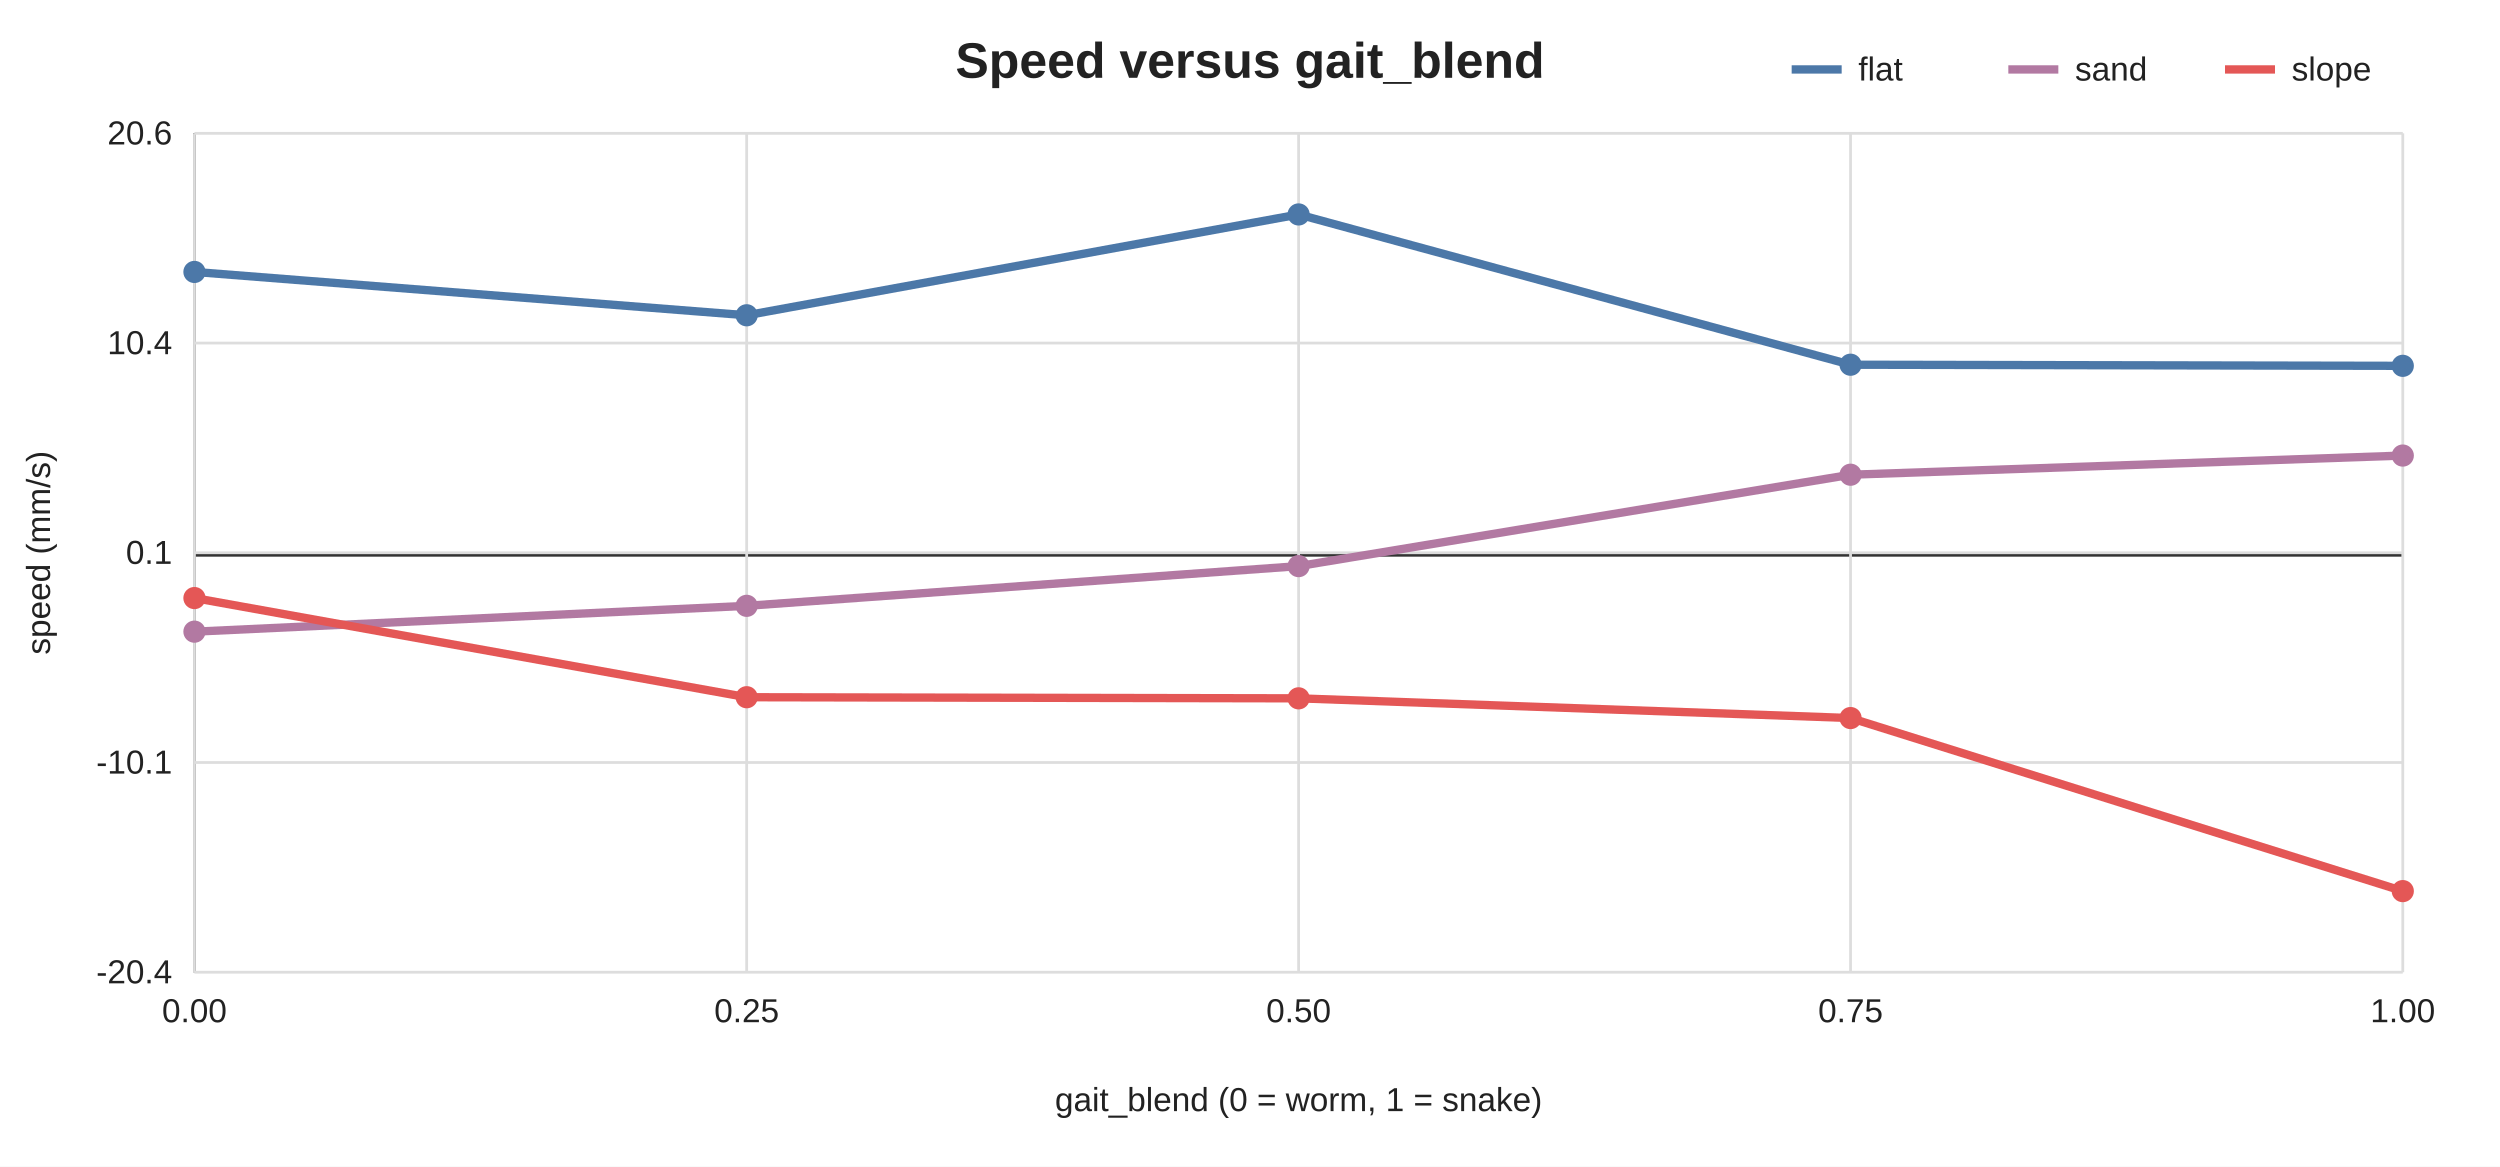
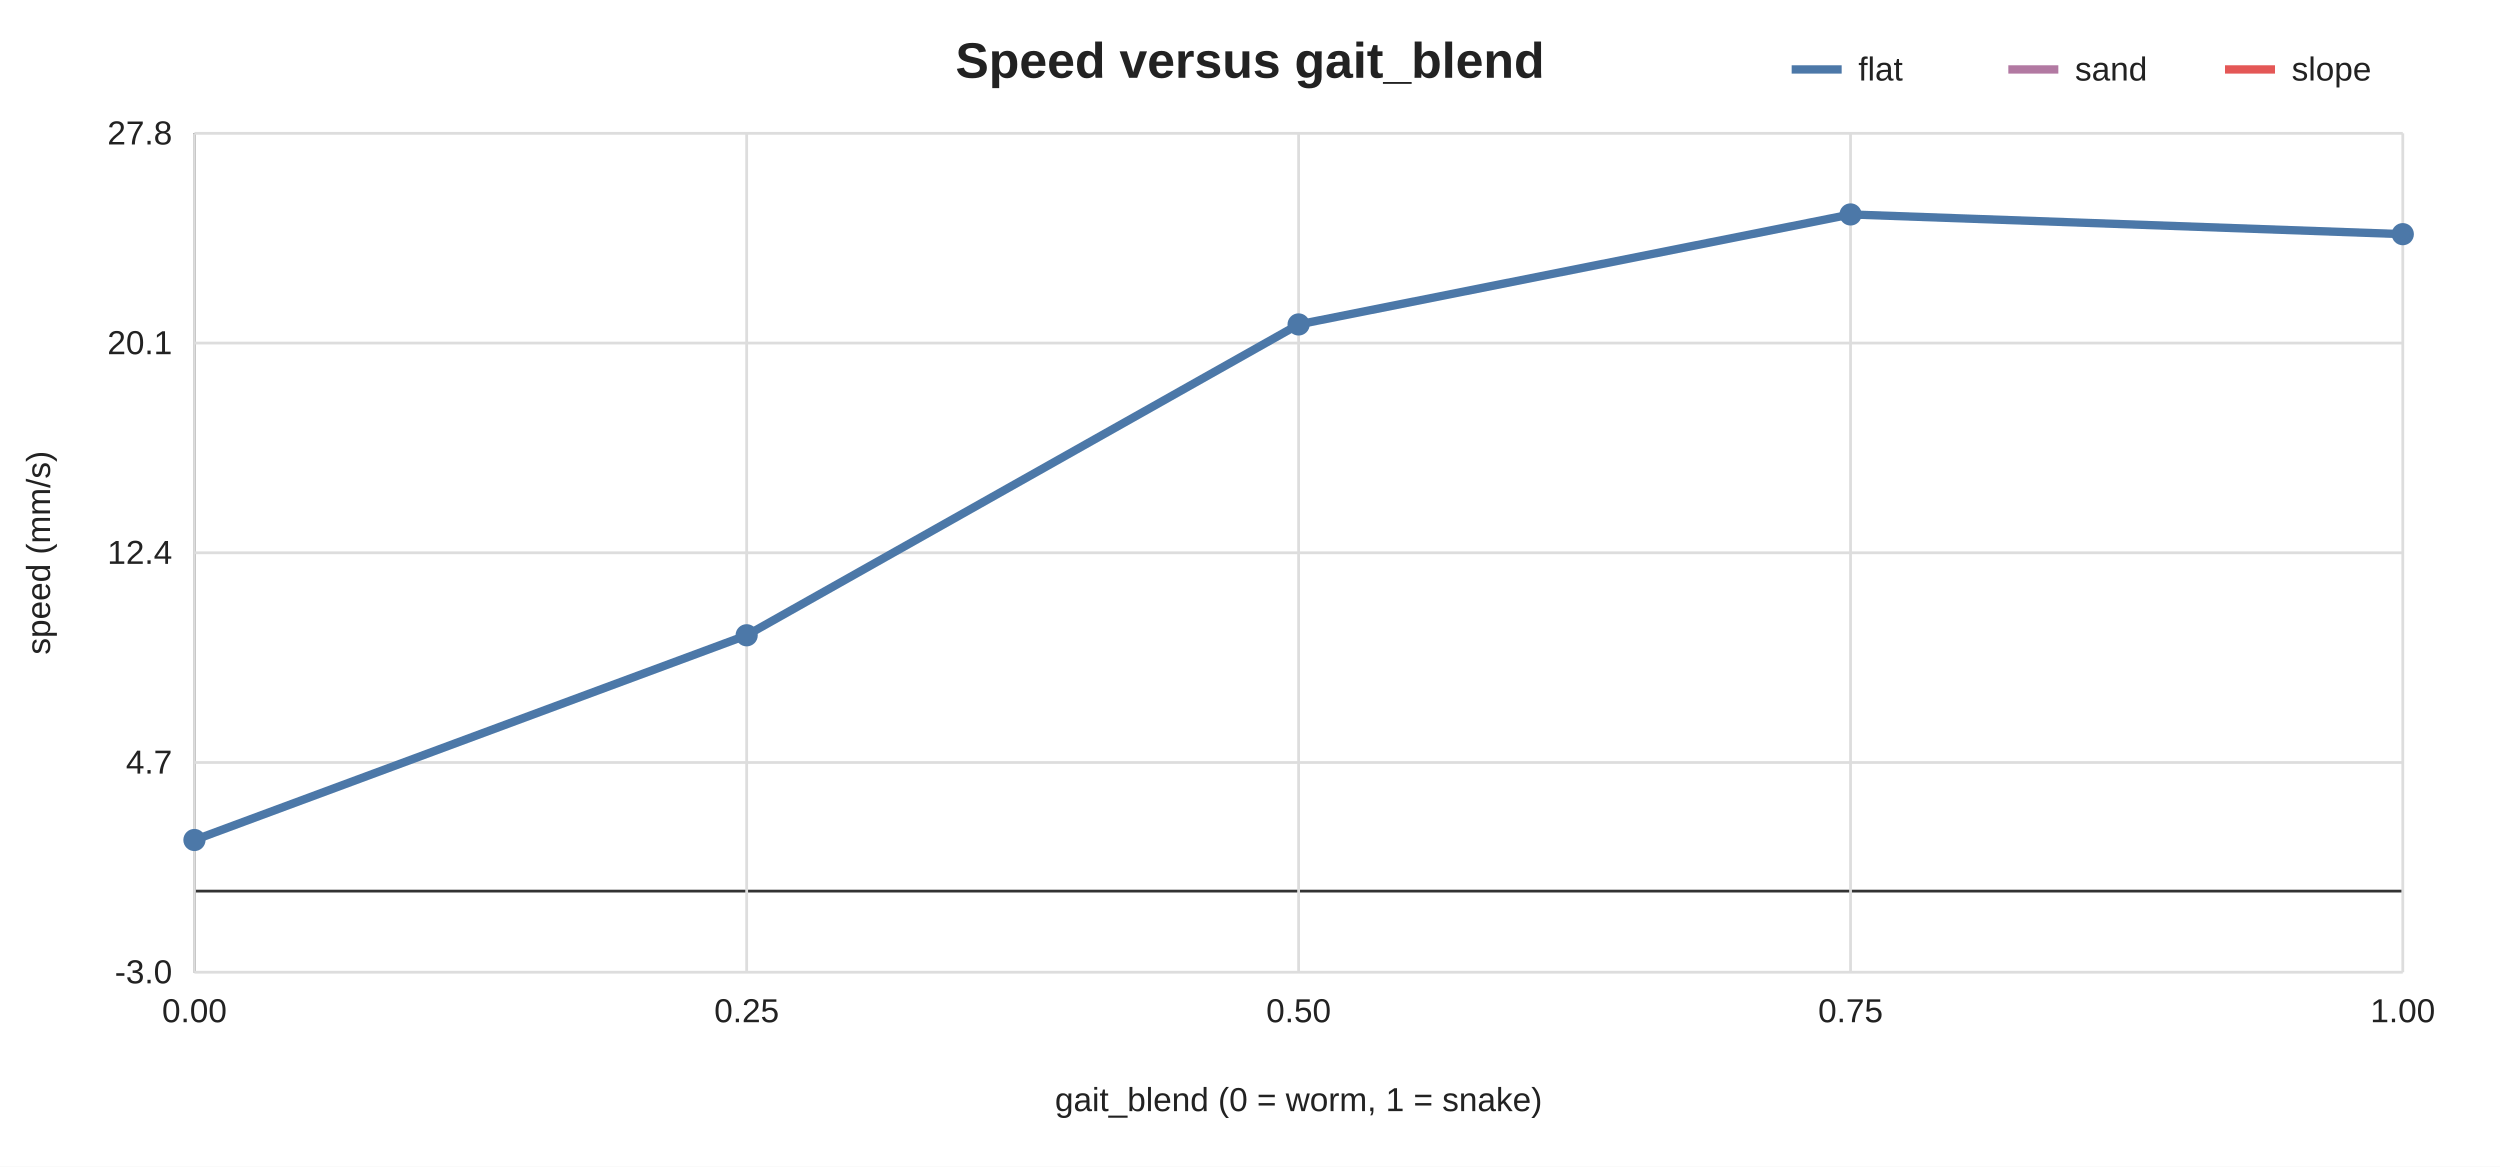
<svg xmlns="http://www.w3.org/2000/svg" width="900" height="420" viewBox="0 0 900 420">
  <rect width="100%" height="100%" fill="white" />
  <style>text{font-family:Arial,sans-serif;font-size:12px;fill:#222}.title{font-size:18px;font-weight:700}.axis{stroke:#333;stroke-width:1}.grid{stroke:#ddd;stroke-width:1}.missing{fill:#666;font-size:14px}</style>
  <text class="title" x="450.0" y="28" text-anchor="middle">Speed versus gait_blend</text>
-   <line class="axis" x1="70" y1="199.9" x2="865" y2="199.9" />
+   <line class="axis" x1="70" y1="320.8" x2="865" y2="320.8" />
  <line class="axis" x1="70" y1="48" x2="70" y2="350" />
  <text x="467.5" y="400" text-anchor="middle">gait_blend (0 = worm, 1 = snake)</text>
  <text x="18" y="199.0" transform="rotate(-90 18 199.0)" text-anchor="middle">speed (mm/s)</text>
  <line class="grid" x1="70.0" y1="48" x2="70.0" y2="350" />
  <text x="70.0" y="368" text-anchor="middle">0.00</text>
  <line class="grid" x1="70" y1="350.0" x2="865" y2="350.0" />
-   <text x="62" y="354.0" text-anchor="end">-20.4</text>
+   <text x="62" y="354.0" text-anchor="end">-3.0</text>
  <line class="grid" x1="268.8" y1="48" x2="268.8" y2="350" />
  <text x="268.8" y="368" text-anchor="middle">0.25</text>
  <line class="grid" x1="70" y1="274.5" x2="865" y2="274.5" />
-   <text x="62" y="278.5" text-anchor="end">-10.1</text>
+   <text x="62" y="278.5" text-anchor="end">4.7</text>
  <line class="grid" x1="467.5" y1="48" x2="467.5" y2="350" />
  <text x="467.5" y="368" text-anchor="middle">0.50</text>
  <line class="grid" x1="70" y1="199.0" x2="865" y2="199.0" />
-   <text x="62" y="203.0" text-anchor="end">0.1</text>
+   <text x="62" y="203.0" text-anchor="end">12.4</text>
  <line class="grid" x1="666.2" y1="48" x2="666.2" y2="350" />
  <text x="666.2" y="368" text-anchor="middle">0.75</text>
  <line class="grid" x1="70" y1="123.5" x2="865" y2="123.5" />
-   <text x="62" y="127.5" text-anchor="end">10.4</text>
+   <text x="62" y="127.5" text-anchor="end">20.1</text>
  <line class="grid" x1="865.0" y1="48" x2="865.0" y2="350" />
  <text x="865.0" y="368" text-anchor="middle">1.00</text>
  <line class="grid" x1="70" y1="48.0" x2="865" y2="48.0" />
-   <text x="62" y="52.0" text-anchor="end">20.6</text>
-   <polyline points="70.0,97.9 268.8,113.5 467.5,77.2 666.2,131.3 865.0,131.7" fill="none" stroke="#4c78a8" stroke-width="3" />
-   <circle cx="70.0" cy="97.9" r="4" fill="#4c78a8" />
-   <circle cx="268.8" cy="113.5" r="4" fill="#4c78a8" />
-   <circle cx="467.5" cy="77.2" r="4" fill="#4c78a8" />
-   <circle cx="666.2" cy="131.3" r="4" fill="#4c78a8" />
-   <circle cx="865.0" cy="131.7" r="4" fill="#4c78a8" />
-   <polyline points="70.0,227.4 268.8,218.1 467.5,203.8 666.2,170.9 865.0,164.0" fill="none" stroke="#b279a2" stroke-width="3" />
-   <circle cx="70.0" cy="227.4" r="4" fill="#b279a2" />
-   <circle cx="268.8" cy="218.1" r="4" fill="#b279a2" />
-   <circle cx="467.5" cy="203.8" r="4" fill="#b279a2" />
-   <circle cx="666.2" cy="170.9" r="4" fill="#b279a2" />
-   <circle cx="865.0" cy="164.0" r="4" fill="#b279a2" />
-   <polyline points="70.0,215.3 268.8,251.0 467.5,251.4 666.2,258.5 865.0,320.8" fill="none" stroke="#e45756" stroke-width="3" />
-   <circle cx="70.0" cy="215.3" r="4" fill="#e45756" />
-   <circle cx="268.8" cy="251.0" r="4" fill="#e45756" />
-   <circle cx="467.5" cy="251.4" r="4" fill="#e45756" />
-   <circle cx="666.2" cy="258.5" r="4" fill="#e45756" />
-   <circle cx="865.0" cy="320.8" r="4" fill="#e45756" />
+   <text x="62" y="52.0" text-anchor="end">27.8</text>
+   <polyline points="70.0,302.4 268.8,228.7 467.5,116.8 666.2,77.2 865.0,84.3" fill="none" stroke="#4c78a8" stroke-width="3" />
+   <circle cx="70.0" cy="302.4" r="4" fill="#4c78a8" />
+   <circle cx="268.8" cy="228.7" r="4" fill="#4c78a8" />
+   <circle cx="467.5" cy="116.8" r="4" fill="#4c78a8" />
+   <circle cx="666.2" cy="77.2" r="4" fill="#4c78a8" />
+   <circle cx="865.0" cy="84.3" r="4" fill="#4c78a8" />
  <line x1="645" y1="25" x2="663" y2="25" stroke="#4c78a8" stroke-width="3" />
  <text x="669" y="29">flat</text>
  <line x1="723" y1="25" x2="741" y2="25" stroke="#b279a2" stroke-width="3" />
  <text x="747" y="29">sand</text>
  <line x1="801" y1="25" x2="819" y2="25" stroke="#e45756" stroke-width="3" />
  <text x="825" y="29">slope</text>
</svg>
